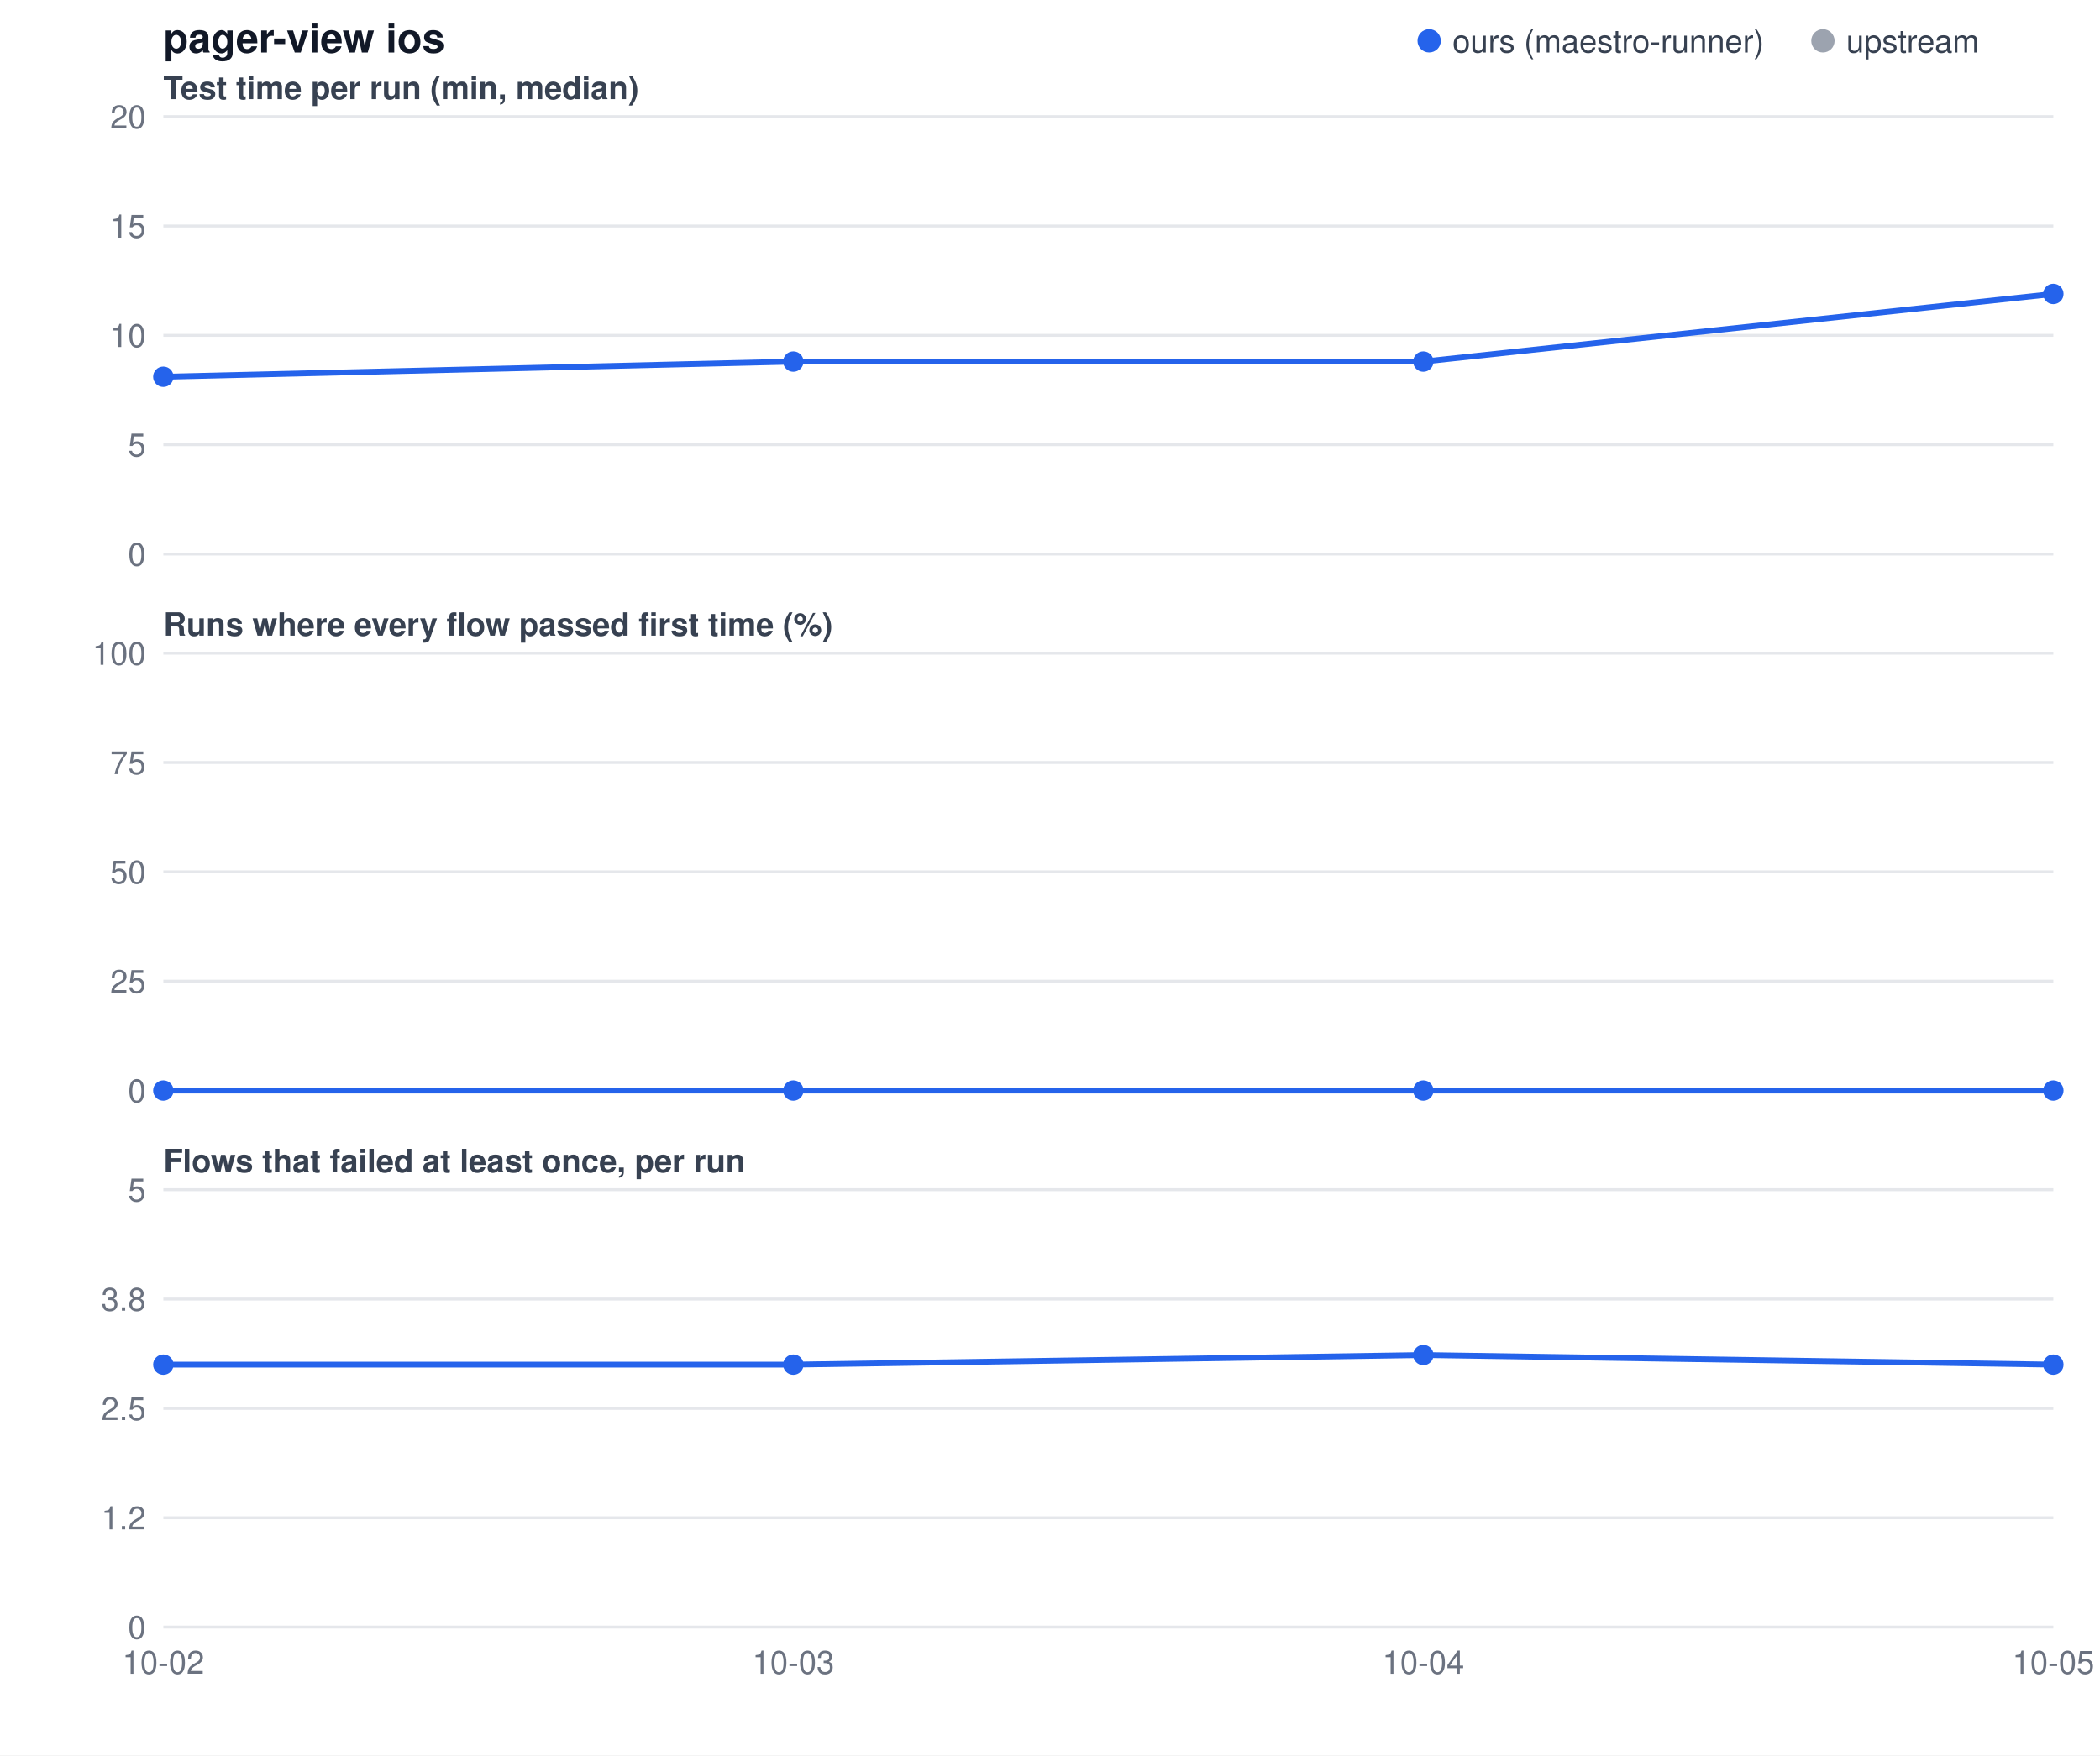
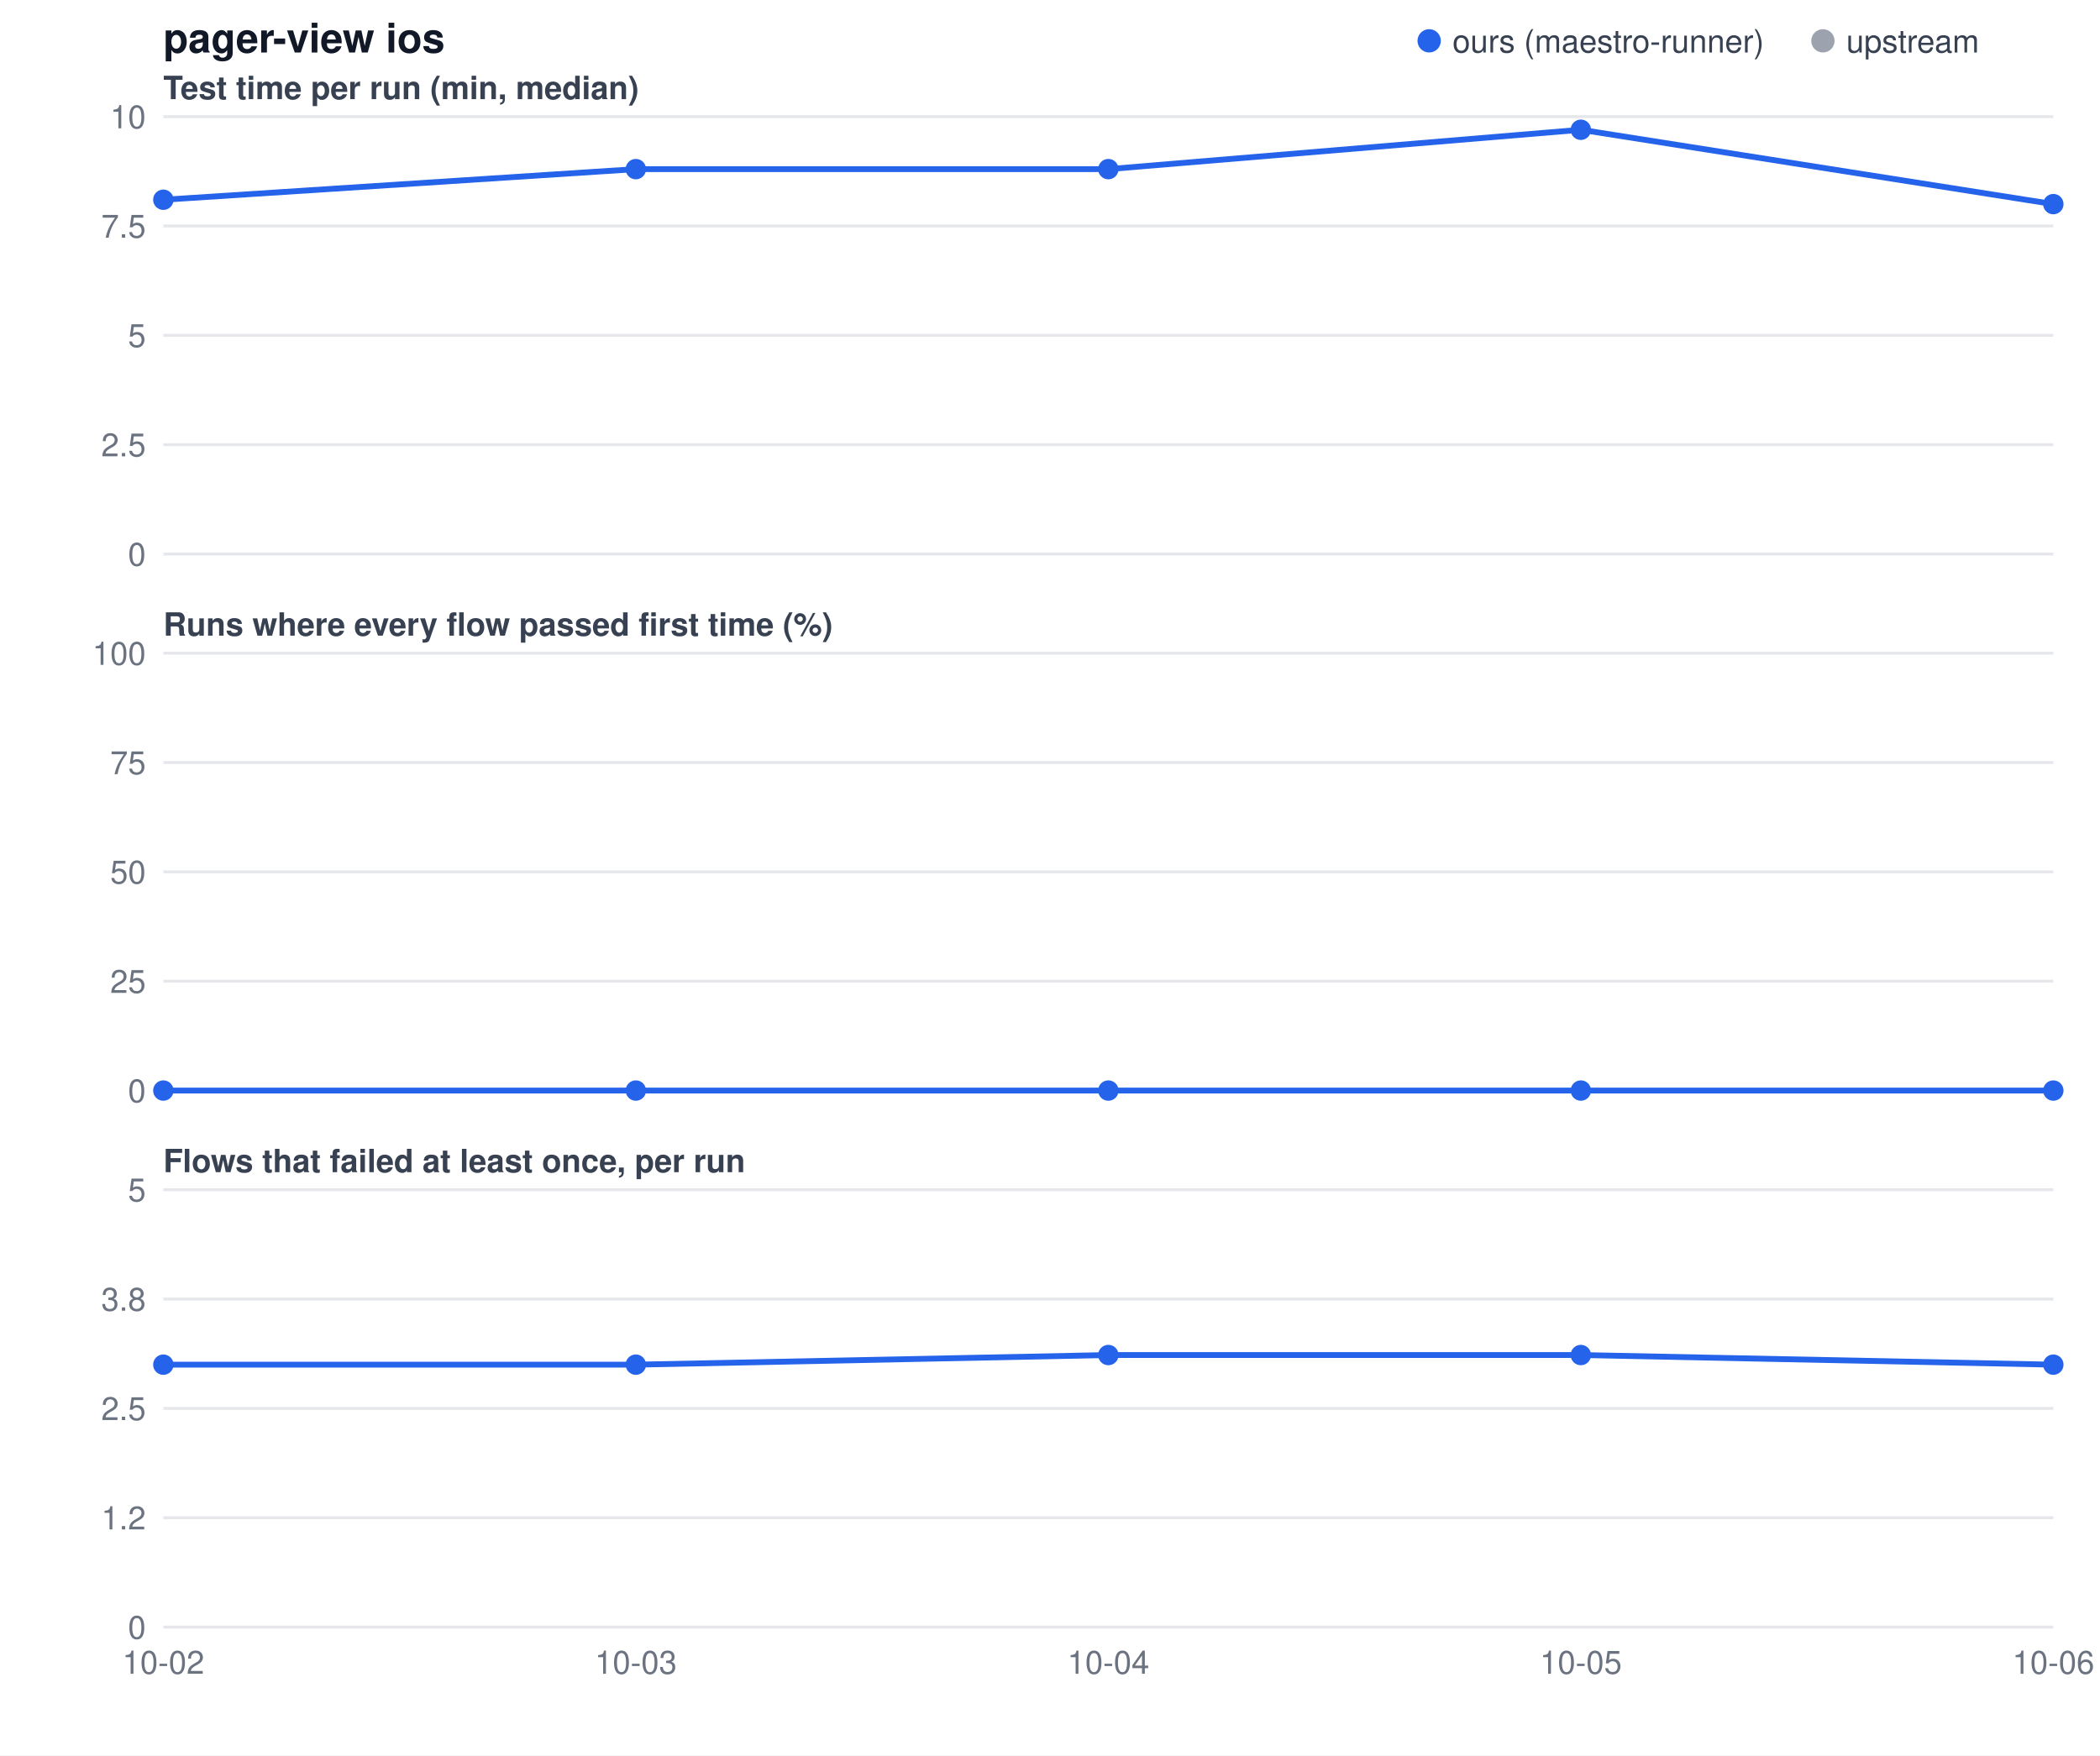
<svg xmlns="http://www.w3.org/2000/svg" width="720" height="602" font-family="-apple-system,Segoe UI,Helvetica,Arial,sans-serif" font-size="11">
  <rect width="100%" height="100%" fill="#ffffff" />
  <text x="56" y="18" font-size="14" font-weight="600" fill="#111827">pager-view ios</text>
  <circle cx="490" cy="14" r="4" fill="#2563eb" />
  <text x="498" y="18" fill="#374151">ours (maestro-runner)</text>
  <circle cx="625" cy="14" r="4" fill="#9ca3af" />
  <text x="633" y="18" fill="#374151">upstream</text>
  <text x="56" y="34" fill="#374151" font-weight="600">Test time per run (min, median)</text>
  <line x1="56" x2="704" y1="190.0" y2="190.0" stroke="#e5e7eb" />
  <text x="50" y="194.0" text-anchor="end" fill="#6b7280">0</text>
  <line x1="56" x2="704" y1="152.5" y2="152.5" stroke="#e5e7eb" />
-   <text x="50" y="156.5" text-anchor="end" fill="#6b7280">5</text>
+   <text x="50" y="156.5" text-anchor="end" fill="#6b7280">2.5</text>
  <line x1="56" x2="704" y1="115.0" y2="115.0" stroke="#e5e7eb" />
-   <text x="50" y="119.0" text-anchor="end" fill="#6b7280">10</text>
+   <text x="50" y="119.0" text-anchor="end" fill="#6b7280">5</text>
  <line x1="56" x2="704" y1="77.5" y2="77.5" stroke="#e5e7eb" />
-   <text x="50" y="81.5" text-anchor="end" fill="#6b7280">15</text>
+   <text x="50" y="81.5" text-anchor="end" fill="#6b7280">7.5</text>
  <line x1="56" x2="704" y1="40.0" y2="40.0" stroke="#e5e7eb" />
-   <text x="50" y="44.0" text-anchor="end" fill="#6b7280">20</text>
-   <polyline fill="none" stroke="#2563eb" stroke-width="2" points="56.0,129.2 272.0,124.0 488.0,124.0 704.0,100.8" />
-   <circle cx="56.0" cy="129.2" r="3.5" fill="#2563eb" />
-   <circle cx="272.0" cy="124.0" r="3.5" fill="#2563eb" />
-   <circle cx="488.0" cy="124.0" r="3.5" fill="#2563eb" />
-   <circle cx="704.0" cy="100.8" r="3.5" fill="#2563eb" />
+   <text x="50" y="44.0" text-anchor="end" fill="#6b7280">10</text>
+   <polyline fill="none" stroke="#2563eb" stroke-width="2" points="56.0,68.5 218.0,58.0 380.0,58.0 542.0,44.5 704.0,70.0" />
+   <circle cx="56.0" cy="68.5" r="3.5" fill="#2563eb" />
+   <circle cx="218.0" cy="58.0" r="3.5" fill="#2563eb" />
+   <circle cx="380.0" cy="58.0" r="3.5" fill="#2563eb" />
+   <circle cx="542.0" cy="44.5" r="3.5" fill="#2563eb" />
+   <circle cx="704.0" cy="70.0" r="3.5" fill="#2563eb" />
  <text x="56" y="218" fill="#374151" font-weight="600">Runs where every flow passed first time (%)</text>
  <line x1="56" x2="704" y1="374.0" y2="374.0" stroke="#e5e7eb" />
  <text x="50" y="378.0" text-anchor="end" fill="#6b7280">0</text>
  <line x1="56" x2="704" y1="336.5" y2="336.5" stroke="#e5e7eb" />
  <text x="50" y="340.5" text-anchor="end" fill="#6b7280">25</text>
  <line x1="56" x2="704" y1="299.0" y2="299.0" stroke="#e5e7eb" />
  <text x="50" y="303.0" text-anchor="end" fill="#6b7280">50</text>
  <line x1="56" x2="704" y1="261.5" y2="261.5" stroke="#e5e7eb" />
  <text x="50" y="265.5" text-anchor="end" fill="#6b7280">75</text>
  <line x1="56" x2="704" y1="224.0" y2="224.0" stroke="#e5e7eb" />
  <text x="50" y="228.0" text-anchor="end" fill="#6b7280">100</text>
-   <polyline fill="none" stroke="#2563eb" stroke-width="2" points="56.0,374.0 272.0,374.0 488.0,374.0 704.0,374.0" />
+   <polyline fill="none" stroke="#2563eb" stroke-width="2" points="56.0,374.0 218.0,374.0 380.0,374.0 542.0,374.0 704.0,374.0" />
  <circle cx="56.0" cy="374.0" r="3.5" fill="#2563eb" />
-   <circle cx="272.0" cy="374.0" r="3.5" fill="#2563eb" />
-   <circle cx="488.0" cy="374.0" r="3.5" fill="#2563eb" />
+   <circle cx="218.0" cy="374.0" r="3.5" fill="#2563eb" />
+   <circle cx="380.0" cy="374.0" r="3.5" fill="#2563eb" />
+   <circle cx="542.0" cy="374.0" r="3.5" fill="#2563eb" />
  <circle cx="704.0" cy="374.0" r="3.5" fill="#2563eb" />
  <text x="56" y="402" fill="#374151" font-weight="600">Flows that failed at least once, per run</text>
  <line x1="56" x2="704" y1="558.0" y2="558.0" stroke="#e5e7eb" />
  <text x="50" y="562.0" text-anchor="end" fill="#6b7280">0</text>
  <line x1="56" x2="704" y1="520.5" y2="520.5" stroke="#e5e7eb" />
  <text x="50" y="524.5" text-anchor="end" fill="#6b7280">1.2</text>
  <line x1="56" x2="704" y1="483.0" y2="483.0" stroke="#e5e7eb" />
  <text x="50" y="487.0" text-anchor="end" fill="#6b7280">2.5</text>
  <line x1="56" x2="704" y1="445.5" y2="445.5" stroke="#e5e7eb" />
  <text x="50" y="449.5" text-anchor="end" fill="#6b7280">3.8</text>
  <line x1="56" x2="704" y1="408.0" y2="408.0" stroke="#e5e7eb" />
  <text x="50" y="412.0" text-anchor="end" fill="#6b7280">5</text>
-   <polyline fill="none" stroke="#2563eb" stroke-width="2" points="56.0,468.0 272.0,468.0 488.0,464.7 704.0,468.0" />
+   <polyline fill="none" stroke="#2563eb" stroke-width="2" points="56.0,468.0 218.0,468.0 380.0,464.7 542.0,464.7 704.0,468.0" />
  <circle cx="56.0" cy="468.0" r="3.5" fill="#2563eb" />
-   <circle cx="272.0" cy="468.0" r="3.5" fill="#2563eb" />
-   <circle cx="488.0" cy="464.7" r="3.5" fill="#2563eb" />
+   <circle cx="218.0" cy="468.0" r="3.5" fill="#2563eb" />
+   <circle cx="380.0" cy="464.7" r="3.5" fill="#2563eb" />
+   <circle cx="542.0" cy="464.7" r="3.5" fill="#2563eb" />
  <circle cx="704.0" cy="468.0" r="3.5" fill="#2563eb" />
  <text x="56.0" y="574" text-anchor="middle" fill="#6b7280">10-02</text>
-   <text x="272.0" y="574" text-anchor="middle" fill="#6b7280">10-03</text>
-   <text x="488.0" y="574" text-anchor="middle" fill="#6b7280">10-04</text>
-   <text x="704.0" y="574" text-anchor="middle" fill="#6b7280">10-05</text>
+   <text x="218.0" y="574" text-anchor="middle" fill="#6b7280">10-03</text>
+   <text x="380.0" y="574" text-anchor="middle" fill="#6b7280">10-04</text>
+   <text x="542.0" y="574" text-anchor="middle" fill="#6b7280">10-05</text>
+   <text x="704.0" y="574" text-anchor="middle" fill="#6b7280">10-06</text>
</svg>
